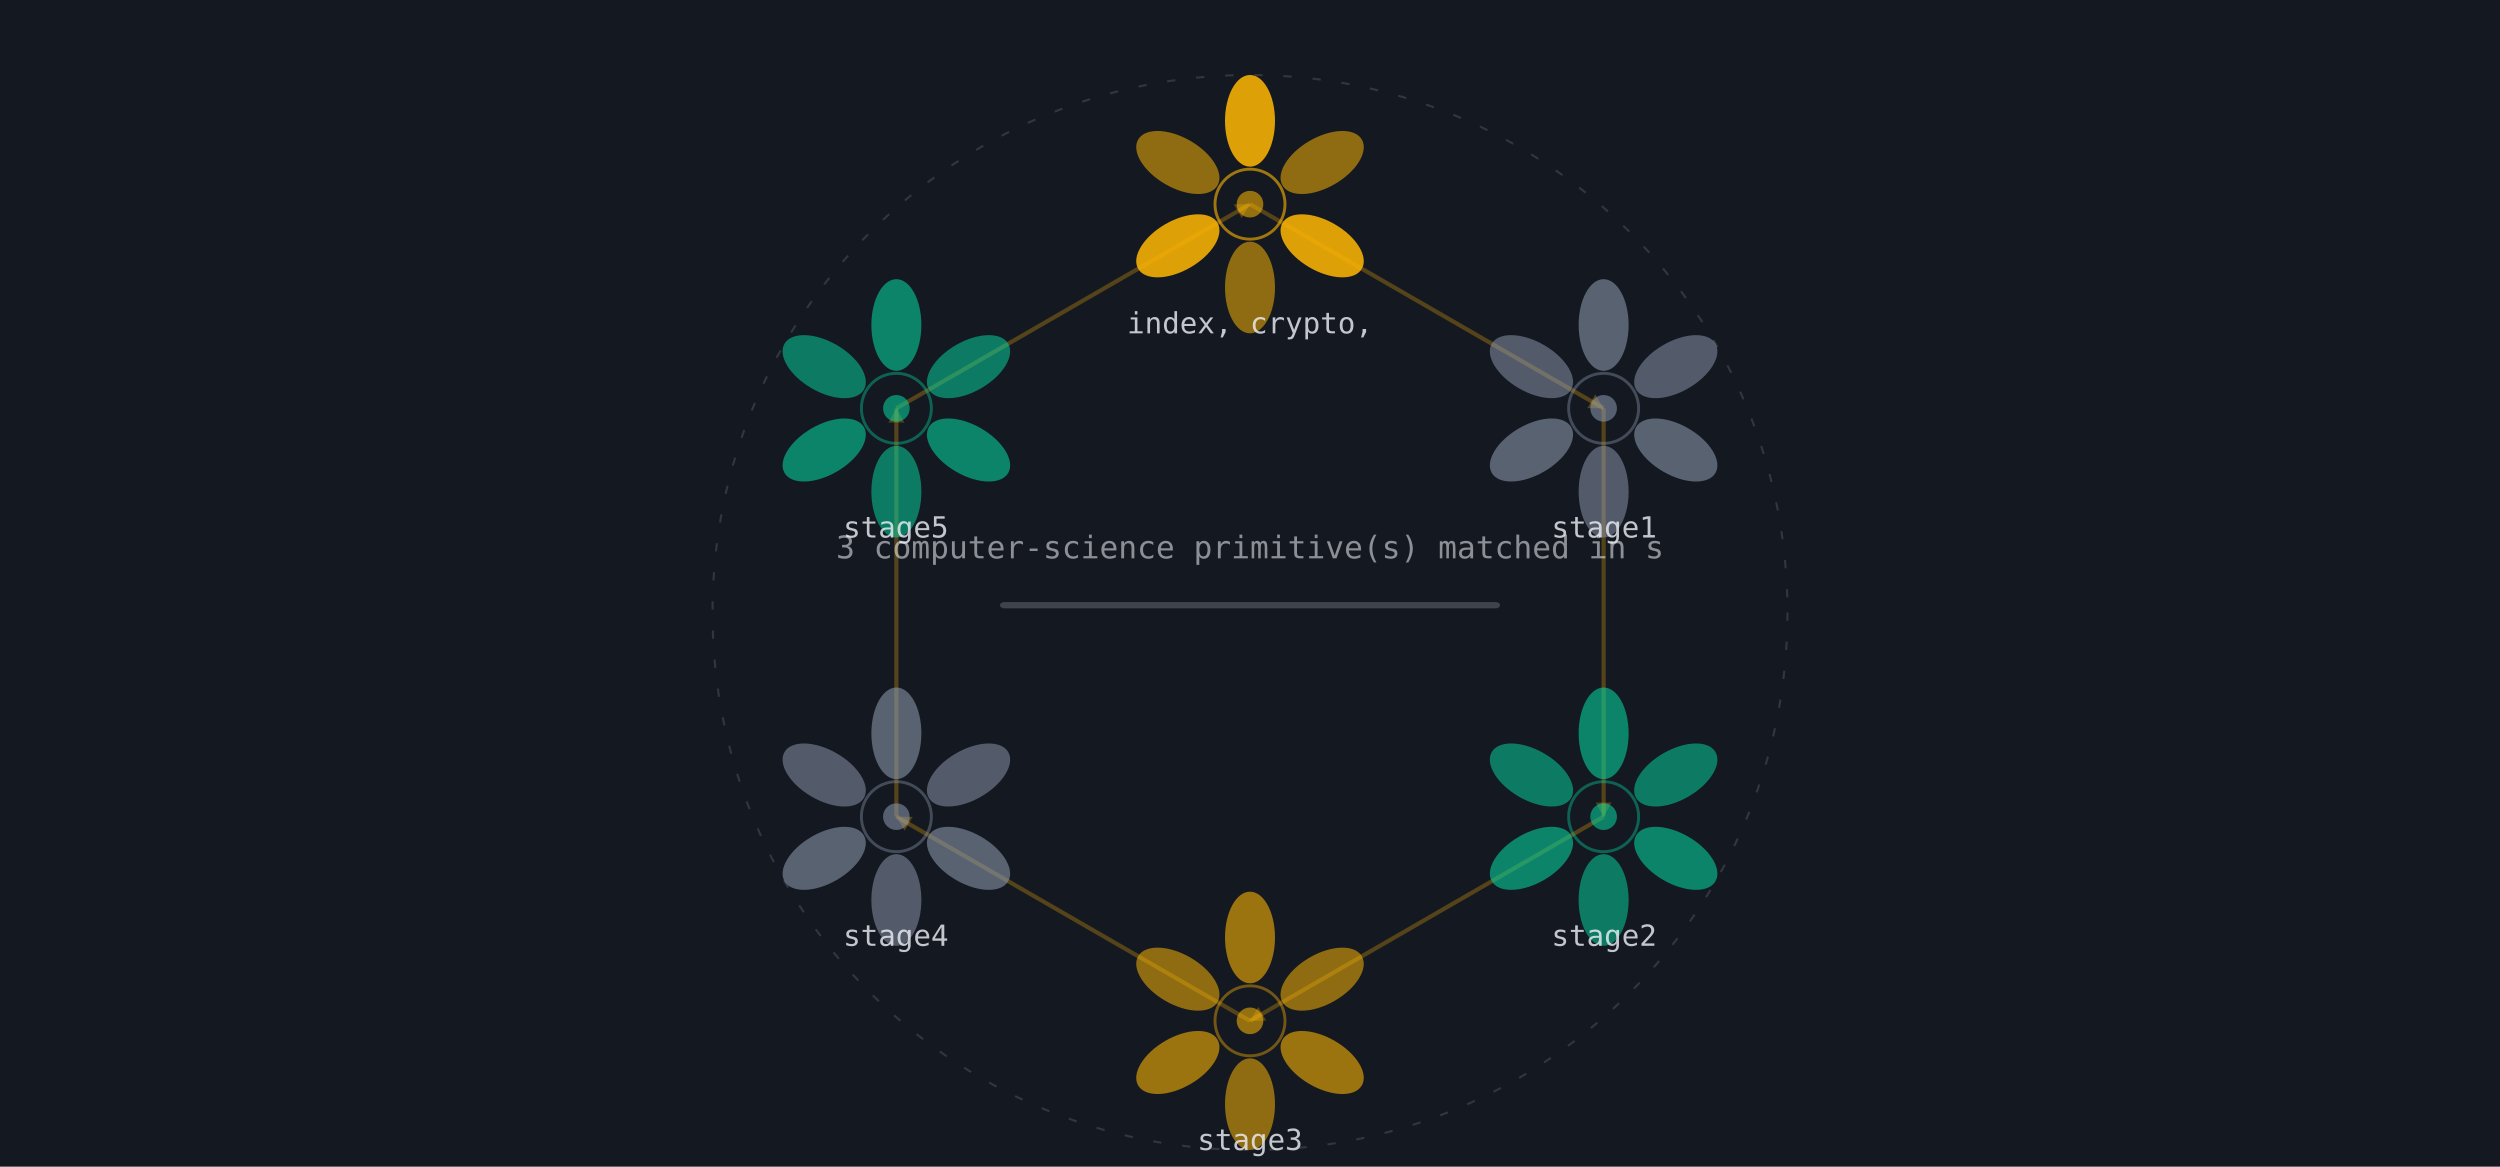
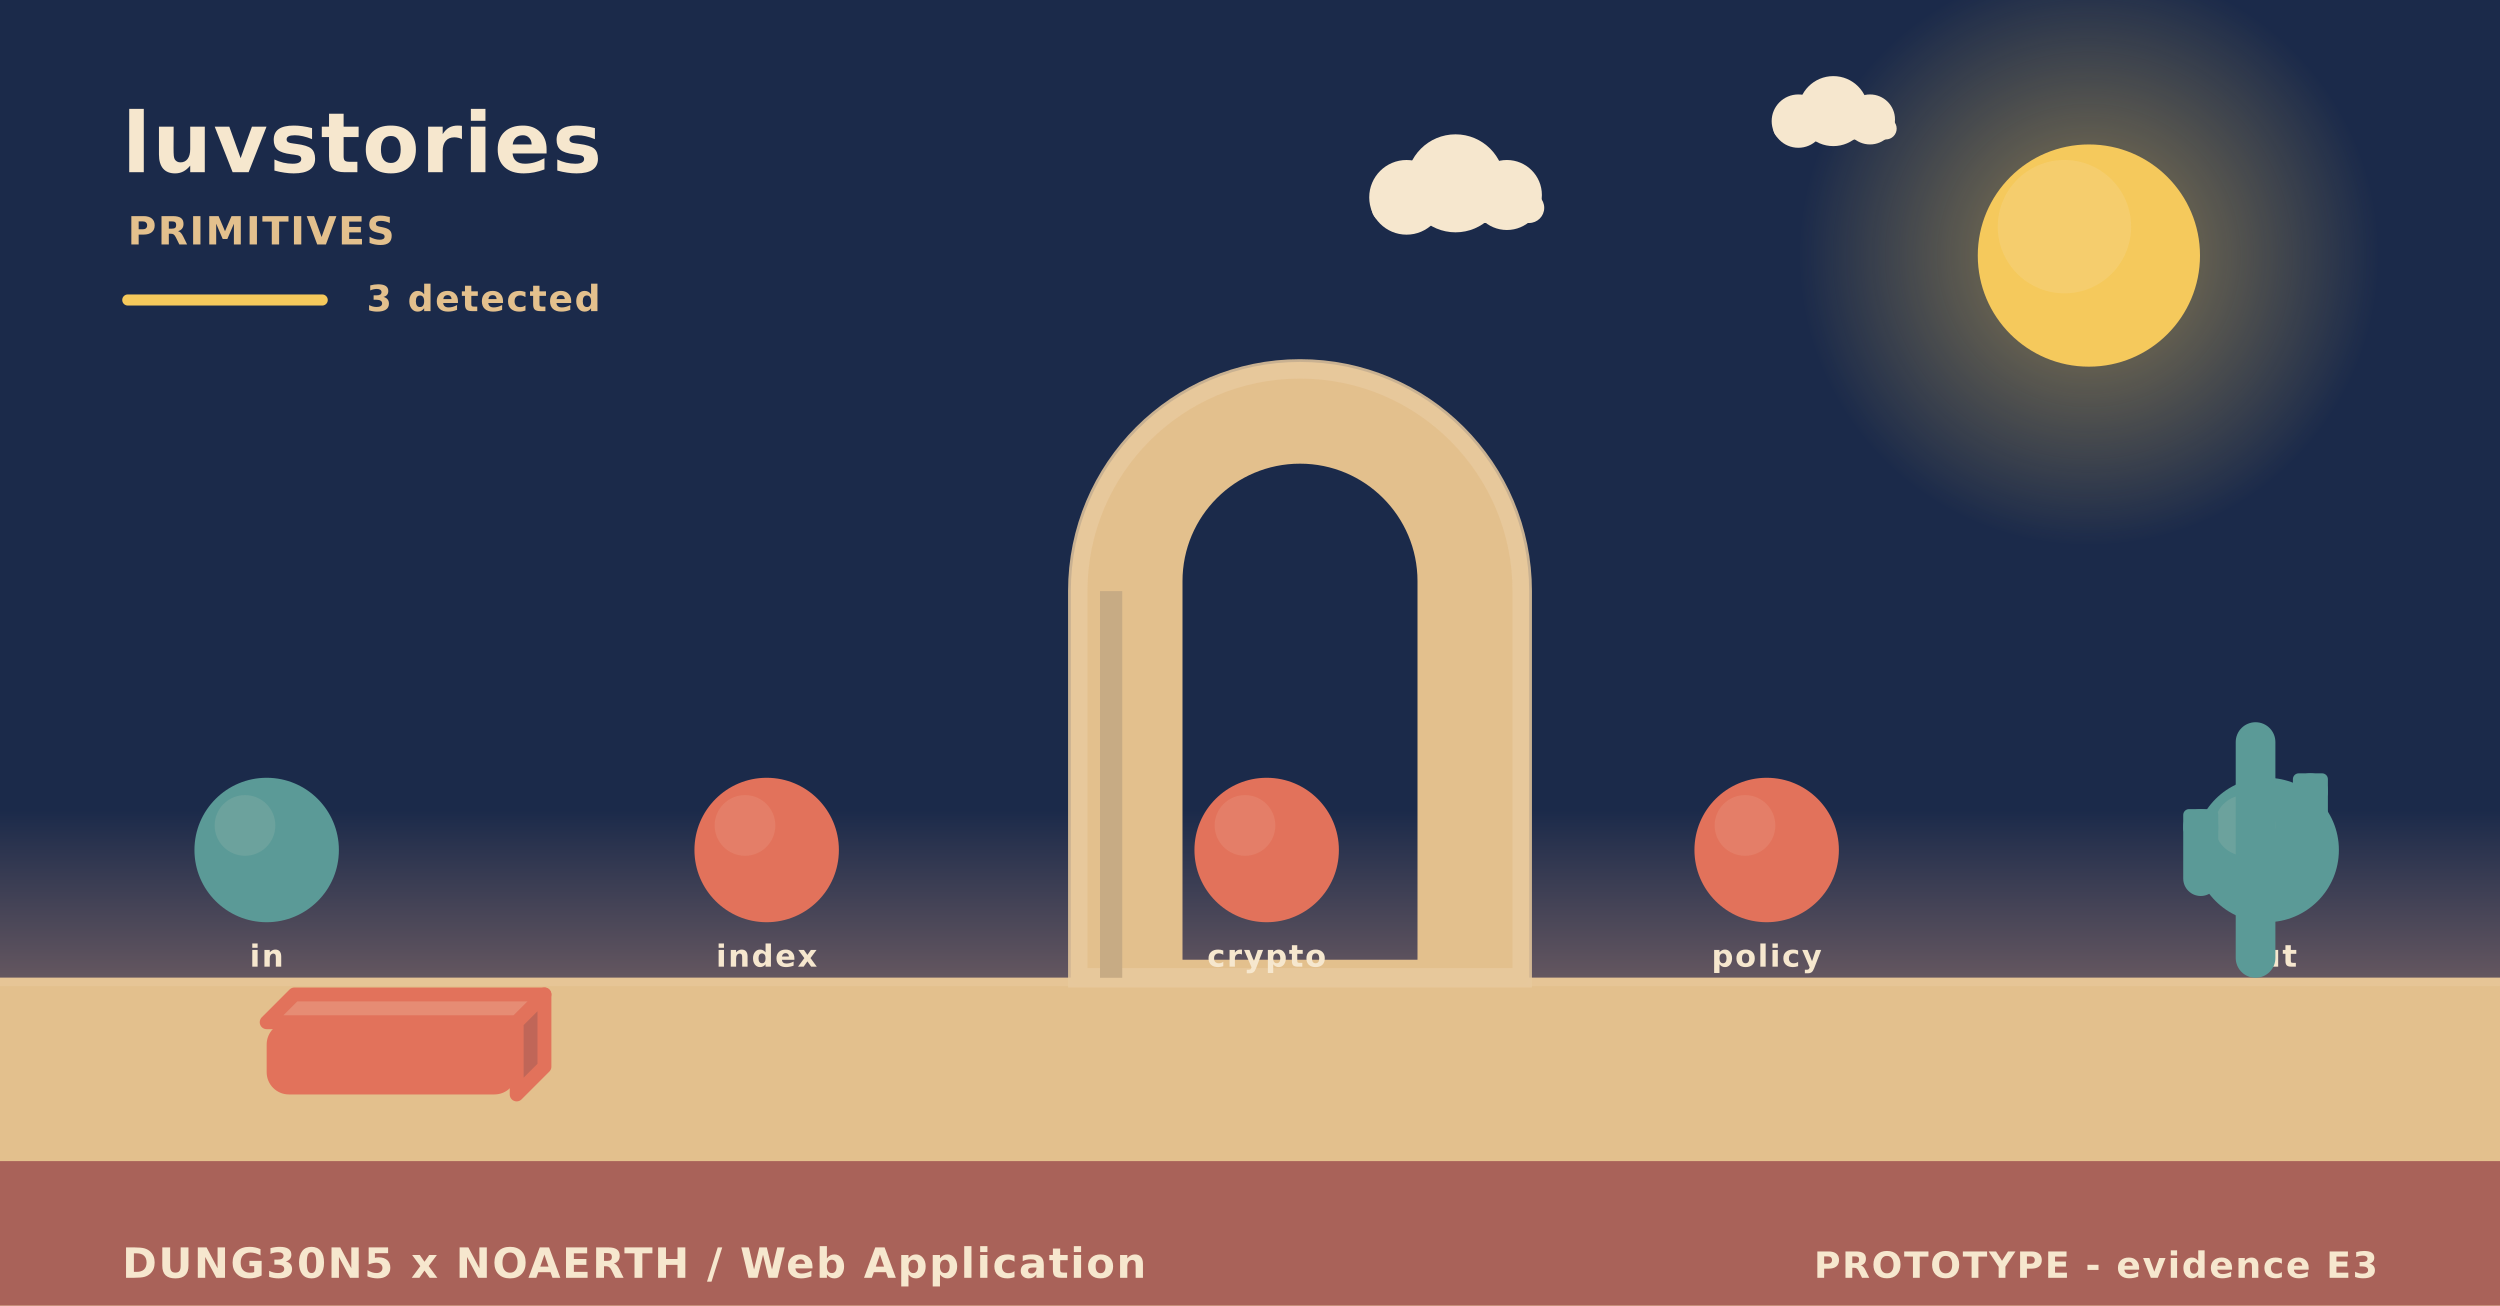
- <svg xmlns="http://www.w3.org/2000/svg" viewBox="0 0 1200 560" width="1200" height="560" role="img" aria-label="luvstories state machine">
-   <rect width="1200" height="560" fill="#141821" />
-   <defs>
-     <linearGradient id="gs" x1="0" y1="0" x2="1" y2="1">
-       <stop offset="0%" stop-color="#ffb703" />
-       <stop offset="100%" stop-color="#8d99ae" />
-     </linearGradient>
-   </defs>
-   <circle cx="600.00" cy="294.00" r="258.00" fill="none" stroke="rgba(238,241,246,0.140)" stroke-width="1.00" opacity="1.00" stroke-dasharray="4 10" />
-   <line x1="600.00" y1="98.00" x2="769.74" y2="196.00" stroke="rgba(255,183,3,0.500)" stroke-width="2.00" opacity="0.55" />
-   <polygon points="769.74,196.00 765.75,189.31 761.95,195.89" fill="rgba(255,183,3,0.500)" opacity="0.55" />
-   <line x1="769.74" y1="196.00" x2="769.74" y2="392.00" stroke="rgba(255,183,3,0.500)" stroke-width="2.00" opacity="0.55" />
-   <polygon points="769.74,392.00 773.54,385.20 765.94,385.20" fill="rgba(255,183,3,0.500)" opacity="0.55" />
-   <line x1="769.74" y1="392.00" x2="600.00" y2="490.00" stroke="rgba(255,183,3,0.500)" stroke-width="2.00" opacity="0.55" />
-   <polygon points="600.00,490.00 607.79,489.89 603.99,483.31" fill="rgba(255,183,3,0.500)" opacity="0.55" />
-   <line x1="600.00" y1="490.00" x2="430.26" y2="392.00" stroke="rgba(255,183,3,0.500)" stroke-width="2.00" opacity="0.55" />
-   <polygon points="430.26,392.00 434.25,398.69 438.05,392.11" fill="rgba(255,183,3,0.500)" opacity="0.55" />
-   <line x1="430.26" y1="392.00" x2="430.26" y2="196.00" stroke="rgba(255,183,3,0.500)" stroke-width="2.00" opacity="0.55" />
-   <polygon points="430.26,196.00 426.46,202.80 434.06,202.80" fill="rgba(255,183,3,0.500)" opacity="0.55" />
-   <line x1="430.26" y1="196.00" x2="600.00" y2="98.00" stroke="rgba(255,183,3,0.500)" stroke-width="2.00" opacity="0.55" />
-   <polygon points="600.00,98.00 592.21,98.11 596.01,104.69" fill="rgba(255,183,3,0.500)" opacity="0.55" />
-   <ellipse cx="600.00" cy="58.00" rx="12.00" ry="22.00" fill="rgba(255,183,3,0.900)" opacity="0.95" transform="rotate(0.0 600.00 58.00)" />
-   <ellipse cx="634.64" cy="78.00" rx="12.00" ry="22.00" fill="rgba(255,183,3,0.550)" opacity="0.95" transform="rotate(60.0 634.64 78.00)" />
-   <ellipse cx="634.64" cy="118.00" rx="12.00" ry="22.00" fill="rgba(255,183,3,0.900)" opacity="0.95" transform="rotate(120.0 634.64 118.00)" />
-   <ellipse cx="600.00" cy="138.00" rx="12.00" ry="22.00" fill="rgba(255,183,3,0.550)" opacity="0.95" transform="rotate(180.0 600.00 138.00)" />
-   <ellipse cx="565.36" cy="118.00" rx="12.00" ry="22.00" fill="rgba(255,183,3,0.900)" opacity="0.95" transform="rotate(240.0 565.36 118.00)" />
-   <ellipse cx="565.36" cy="78.00" rx="12.00" ry="22.00" fill="rgba(255,183,3,0.550)" opacity="0.95" transform="rotate(300.0 565.36 78.00)" />
-   <circle cx="600.00" cy="98.00" r="16.80" fill="none" stroke="rgba(255,183,3,0.900)" stroke-width="1.40" opacity="0.66" />
-   <circle cx="600.00" cy="98.00" r="6.40" fill="rgba(255,183,3,0.550)" opacity="1.00" />
-   <text x="600" y="160" font-family="ui-monospace,Menlo,monospace" font-size="14" fill="rgba(238,241,246,0.800)" text-anchor="middle">index, crypto,</text>
-   <ellipse cx="769.74" cy="156.00" rx="12.00" ry="22.00" fill="rgba(141,153,174,0.600)" opacity="0.95" transform="rotate(0.0 769.74 156.00)" />
-   <ellipse cx="804.38" cy="176.00" rx="12.00" ry="22.00" fill="rgba(141,153,174,0.550)" opacity="0.95" transform="rotate(60.0 804.38 176.00)" />
-   <ellipse cx="804.38" cy="216.00" rx="12.00" ry="22.00" fill="rgba(141,153,174,0.600)" opacity="0.95" transform="rotate(120.0 804.38 216.00)" />
-   <ellipse cx="769.74" cy="236.00" rx="12.00" ry="22.00" fill="rgba(141,153,174,0.550)" opacity="0.95" transform="rotate(180.0 769.74 236.00)" />
-   <ellipse cx="735.10" cy="216.00" rx="12.00" ry="22.00" fill="rgba(141,153,174,0.600)" opacity="0.95" transform="rotate(240.0 735.10 216.00)" />
-   <ellipse cx="735.10" cy="176.00" rx="12.00" ry="22.00" fill="rgba(141,153,174,0.550)" opacity="0.95" transform="rotate(300.0 735.10 176.00)" />
-   <circle cx="769.74" cy="196.00" r="16.80" fill="none" stroke="rgba(141,153,174,0.600)" stroke-width="1.40" opacity="0.66" />
-   <circle cx="769.74" cy="196.00" r="6.40" fill="rgba(141,153,174,0.550)" opacity="1.00" />
-   <text x="770" y="258" font-family="ui-monospace,Menlo,monospace" font-size="14" fill="rgba(238,241,246,0.800)" text-anchor="middle">stage1</text>
-   <ellipse cx="769.74" cy="352.00" rx="12.00" ry="22.00" fill="rgba(6,214,160,0.600)" opacity="0.95" transform="rotate(0.0 769.74 352.00)" />
-   <ellipse cx="804.38" cy="372.00" rx="12.00" ry="22.00" fill="rgba(6,214,160,0.550)" opacity="0.95" transform="rotate(60.0 804.38 372.00)" />
-   <ellipse cx="804.38" cy="412.00" rx="12.00" ry="22.00" fill="rgba(6,214,160,0.600)" opacity="0.95" transform="rotate(120.0 804.38 412.00)" />
-   <ellipse cx="769.74" cy="432.00" rx="12.00" ry="22.00" fill="rgba(6,214,160,0.550)" opacity="0.95" transform="rotate(180.0 769.74 432.00)" />
-   <ellipse cx="735.10" cy="412.00" rx="12.00" ry="22.00" fill="rgba(6,214,160,0.600)" opacity="0.95" transform="rotate(240.0 735.10 412.00)" />
-   <ellipse cx="735.10" cy="372.00" rx="12.00" ry="22.00" fill="rgba(6,214,160,0.550)" opacity="0.95" transform="rotate(300.0 735.10 372.00)" />
-   <circle cx="769.74" cy="392.00" r="16.80" fill="none" stroke="rgba(6,214,160,0.600)" stroke-width="1.40" opacity="0.66" />
-   <circle cx="769.74" cy="392.00" r="6.40" fill="rgba(6,214,160,0.550)" opacity="1.00" />
-   <text x="770" y="454" font-family="ui-monospace,Menlo,monospace" font-size="14" fill="rgba(238,241,246,0.800)" text-anchor="middle">stage2</text>
-   <ellipse cx="600.00" cy="450.00" rx="12.00" ry="22.00" fill="rgba(255,183,3,0.600)" opacity="0.95" transform="rotate(0.0 600.00 450.00)" />
-   <ellipse cx="634.64" cy="470.00" rx="12.00" ry="22.00" fill="rgba(255,183,3,0.550)" opacity="0.95" transform="rotate(60.0 634.64 470.00)" />
-   <ellipse cx="634.64" cy="510.00" rx="12.00" ry="22.00" fill="rgba(255,183,3,0.600)" opacity="0.95" transform="rotate(120.0 634.64 510.00)" />
-   <ellipse cx="600.00" cy="530.00" rx="12.00" ry="22.00" fill="rgba(255,183,3,0.550)" opacity="0.95" transform="rotate(180.0 600.00 530.00)" />
-   <ellipse cx="565.36" cy="510.00" rx="12.00" ry="22.00" fill="rgba(255,183,3,0.600)" opacity="0.95" transform="rotate(240.0 565.36 510.00)" />
-   <ellipse cx="565.36" cy="470.00" rx="12.00" ry="22.00" fill="rgba(255,183,3,0.550)" opacity="0.95" transform="rotate(300.0 565.36 470.00)" />
-   <circle cx="600.00" cy="490.00" r="16.80" fill="none" stroke="rgba(255,183,3,0.600)" stroke-width="1.40" opacity="0.66" />
-   <circle cx="600.00" cy="490.00" r="6.40" fill="rgba(255,183,3,0.550)" opacity="1.00" />
-   <text x="600" y="552" font-family="ui-monospace,Menlo,monospace" font-size="14" fill="rgba(238,241,246,0.800)" text-anchor="middle">stage3</text>
-   <ellipse cx="430.26" cy="352.00" rx="12.00" ry="22.00" fill="rgba(141,153,174,0.600)" opacity="0.95" transform="rotate(0.0 430.26 352.00)" />
-   <ellipse cx="464.90" cy="372.00" rx="12.00" ry="22.00" fill="rgba(141,153,174,0.550)" opacity="0.95" transform="rotate(60.0 464.90 372.00)" />
-   <ellipse cx="464.90" cy="412.00" rx="12.00" ry="22.00" fill="rgba(141,153,174,0.600)" opacity="0.95" transform="rotate(120.0 464.90 412.00)" />
-   <ellipse cx="430.26" cy="432.00" rx="12.00" ry="22.00" fill="rgba(141,153,174,0.550)" opacity="0.95" transform="rotate(180.0 430.26 432.00)" />
-   <ellipse cx="395.62" cy="412.00" rx="12.00" ry="22.00" fill="rgba(141,153,174,0.600)" opacity="0.95" transform="rotate(240.0 395.62 412.00)" />
-   <ellipse cx="395.62" cy="372.00" rx="12.00" ry="22.00" fill="rgba(141,153,174,0.550)" opacity="0.95" transform="rotate(300.0 395.62 372.00)" />
-   <circle cx="430.26" cy="392.00" r="16.80" fill="none" stroke="rgba(141,153,174,0.600)" stroke-width="1.40" opacity="0.66" />
-   <circle cx="430.26" cy="392.00" r="6.40" fill="rgba(141,153,174,0.550)" opacity="1.00" />
-   <text x="430" y="454" font-family="ui-monospace,Menlo,monospace" font-size="14" fill="rgba(238,241,246,0.800)" text-anchor="middle">stage4</text>
-   <ellipse cx="430.26" cy="156.00" rx="12.00" ry="22.00" fill="rgba(6,214,160,0.600)" opacity="0.95" transform="rotate(0.0 430.26 156.00)" />
-   <ellipse cx="464.90" cy="176.00" rx="12.00" ry="22.00" fill="rgba(6,214,160,0.550)" opacity="0.95" transform="rotate(60.0 464.90 176.00)" />
-   <ellipse cx="464.90" cy="216.00" rx="12.00" ry="22.00" fill="rgba(6,214,160,0.600)" opacity="0.95" transform="rotate(120.0 464.90 216.00)" />
-   <ellipse cx="430.26" cy="236.00" rx="12.00" ry="22.00" fill="rgba(6,214,160,0.550)" opacity="0.95" transform="rotate(180.0 430.26 236.00)" />
-   <ellipse cx="395.62" cy="216.00" rx="12.00" ry="22.00" fill="rgba(6,214,160,0.600)" opacity="0.95" transform="rotate(240.0 395.62 216.00)" />
-   <ellipse cx="395.62" cy="176.00" rx="12.00" ry="22.00" fill="rgba(6,214,160,0.550)" opacity="0.95" transform="rotate(300.0 395.62 176.00)" />
-   <circle cx="430.26" cy="196.00" r="16.80" fill="none" stroke="rgba(6,214,160,0.600)" stroke-width="1.40" opacity="0.66" />
-   <circle cx="430.26" cy="196.00" r="6.40" fill="rgba(6,214,160,0.550)" opacity="1.00" />
-   <text x="430" y="258" font-family="ui-monospace,Menlo,monospace" font-size="14" fill="rgba(238,241,246,0.800)" text-anchor="middle">stage5</text>
-   <rect x="480.00" y="289.00" width="240.00" height="3.00" rx="2.00" fill="rgba(238,241,246,0.200)" opacity="1.00" />
-   <text x="600" y="268" font-family="ui-monospace,Menlo,monospace" font-size="15" fill="rgba(238,241,246,0.550)" text-anchor="middle">3 computer-science primitive(s) matched in s</text>
+ <svg xmlns="http://www.w3.org/2000/svg" width="900" height="470" viewBox="0 0 900 470" role="img" aria-label="luvstories - how it behaves">
+   <linearGradient id="skys" x1="0" y1="0" x2="0" y2="1">
+     <stop offset="0" stop-color="#1b2a4a" />
+     <stop offset="0.62" stop-color="#1b2a4a" />
+     <stop offset="1" stop-color="#f3ad8a" />
+   </linearGradient>
+   <rect width="900" height="470" fill="url(#skys)" />
+   <radialGradient id="suns">
+     <stop offset="0.35" stop-color="#f5c95c" stop-opacity="0.34" />
+     <stop offset="1" stop-color="#f5c95c" stop-opacity="0" />
+   </radialGradient>
+   <circle cx="752" cy="92" r="104" fill="url(#suns)" />
+   <circle cx="752" cy="92" r="40" fill="#f5c95c" />
+   <circle cx="743.2" cy="81.6" r="24" fill="#f5d27e" opacity="0.5" />
+   <g>
+     <circle cx="524" cy="66" r="17.64" fill="#f6e7ce" />
+     <circle cx="506.36" cy="71.04" r="13.44" fill="#f6e7ce" />
+     <circle cx="542.48" cy="70.2" r="12.6" fill="#f6e7ce" />
+     <rect x="493.76" y="69.36" width="62.16" height="10.92" rx="5.46" fill="#f6e7ce" />
+   </g>
+   <g>
+     <circle cx="660" cy="40" r="12.6" fill="#f6e7ce" />
+     <circle cx="647.4" cy="43.6" r="9.6" fill="#f6e7ce" />
+     <circle cx="673.2" cy="43" r="9" fill="#f6e7ce" />
+     <rect x="638.4" y="42.4" width="44.4" height="7.8" rx="3.9" fill="#f6e7ce" />
+   </g>
+   <rect x="0" y="352" width="900" height="118" fill="#e3c08d" />
+   <rect x="0" y="352" width="900" height="3" fill="#e6c596" />
+   <text x="44" y="62" font-family="Verdana,DejaVu Sans,sans-serif" font-size="30" font-weight="700" letter-spacing="0.6" fill="#f6e7ce" text-anchor="start">luvstories</text>
+   <text x="46" y="88" font-family="Verdana,DejaVu Sans,sans-serif" font-size="14" font-weight="700" letter-spacing="0.6" fill="#e3c08d" text-anchor="start">PRIMITIVES</text>
+   <rect x="44" y="106" width="74" height="4" rx="2" fill="#f5c95c" />
+   <text x="132" y="112" font-family="Verdana,DejaVu Sans,sans-serif" font-size="13" font-weight="700" letter-spacing="0.6" fill="#e3c08d" text-anchor="start">3 detected</text>
+   <path d="M388,352 L388,212.8 A80,80 0 0 1 548,212.8 L548,352 Z M423.2,348 L423.2,209.22 A44.8,44.8 0 0 1 512.8,209.22 L512.8,348 Z" fill="#e3c08d" fill-rule="evenodd" stroke="#e3c08d" stroke-width="5" stroke-linejoin="round" />
+   <path d="M388,352 L388,212.8 A80,80 0 0 1 548,212.8 L548,352 Z" fill="none" stroke="#e8c99d" stroke-width="7" stroke-linecap="round" opacity="0.85" />
+   <rect x="396" y="212.8" width="8" height="139.2" fill="#c7ab84" />
+   <circle cx="96" cy="306" r="26" fill="#5b9a97" />
+   <circle cx="88.2" cy="297.16" r="10.92" fill="#7aa9a2" opacity="0.55" />
+   <text x="96" y="348" font-family="Verdana,DejaVu Sans,sans-serif" font-size="11" font-weight="700" letter-spacing="0.6" fill="#f6e7ce" text-anchor="middle">in</text>
+   <circle cx="276" cy="306" r="26" fill="#e2725b" />
+   <circle cx="268.2" cy="297.16" r="10.92" fill="#e68972" opacity="0.55" />
+   <text x="276" y="348" font-family="Verdana,DejaVu Sans,sans-serif" font-size="11" font-weight="700" letter-spacing="0.6" fill="#f6e7ce" text-anchor="middle">index</text>
+   <circle cx="456" cy="306" r="26" fill="#e2725b" />
+   <circle cx="448.2" cy="297.16" r="10.92" fill="#e68972" opacity="0.55" />
+   <text x="456" y="348" font-family="Verdana,DejaVu Sans,sans-serif" font-size="11" font-weight="700" letter-spacing="0.6" fill="#f6e7ce" text-anchor="middle">crypto</text>
+   <circle cx="636" cy="306" r="26" fill="#e2725b" />
+   <circle cx="628.2" cy="297.16" r="10.92" fill="#e68972" opacity="0.55" />
+   <text x="636" y="348" font-family="Verdana,DejaVu Sans,sans-serif" font-size="11" font-weight="700" letter-spacing="0.6" fill="#f6e7ce" text-anchor="middle">policy</text>
+   <circle cx="816" cy="306" r="26" fill="#5b9a97" />
+   <circle cx="808.2" cy="297.16" r="10.92" fill="#7aa9a2" opacity="0.55" />
+   <text x="816" y="348" font-family="Verdana,DejaVu Sans,sans-serif" font-size="11" font-weight="700" letter-spacing="0.6" fill="#f6e7ce" text-anchor="middle">out</text>
+   <path d="M96,368 L186,368 L196,358 L106,358 Z" fill="#e68c74" stroke="#e2725b" stroke-width="5" stroke-linejoin="round" />
+   <path d="M186,368 L196,358 L196,384 L186,394 Z" fill="#c06658" stroke="#e2725b" stroke-width="5" stroke-linejoin="round" />
+   <rect x="96" y="368" width="90" height="26" rx="8" fill="#e2725b" />
+   <rect x="804.86" y="260" width="14.28" height="92" rx="7.14" fill="#5b9a97" />
+   <rect x="785.96" y="291.28" width="12.6" height="31.28" rx="6.3" fill="#5b9a97" />
+   <rect x="785.96" y="291.28" width="12.6" height="9.2" rx="2.1" fill="#5b9a97" />
+   <rect x="825.44" y="278.4" width="12.6" height="31.28" rx="6.3" fill="#5b9a97" />
+   <rect x="825.44" y="278.4" width="12.6" height="9.2" rx="2.1" fill="#5b9a97" />
+   <rect x="0" y="418" width="900" height="52" rx="0" fill="#a65c56" opacity="0.94" />
+   <text x="44" y="460" font-family="Verdana,DejaVu Sans,sans-serif" font-size="15" font-weight="700" letter-spacing="0.6" fill="#f6e7ce" text-anchor="start">DUNG30N5 x NOAERTH  /  Web Application</text>
+   <text x="856" y="460" font-family="Verdana,DejaVu Sans,sans-serif" font-size="13" font-weight="700" letter-spacing="0.6" fill="#f6e7ce" text-anchor="end">PROTOTYPE  -  evidence E3</text>
</svg>
